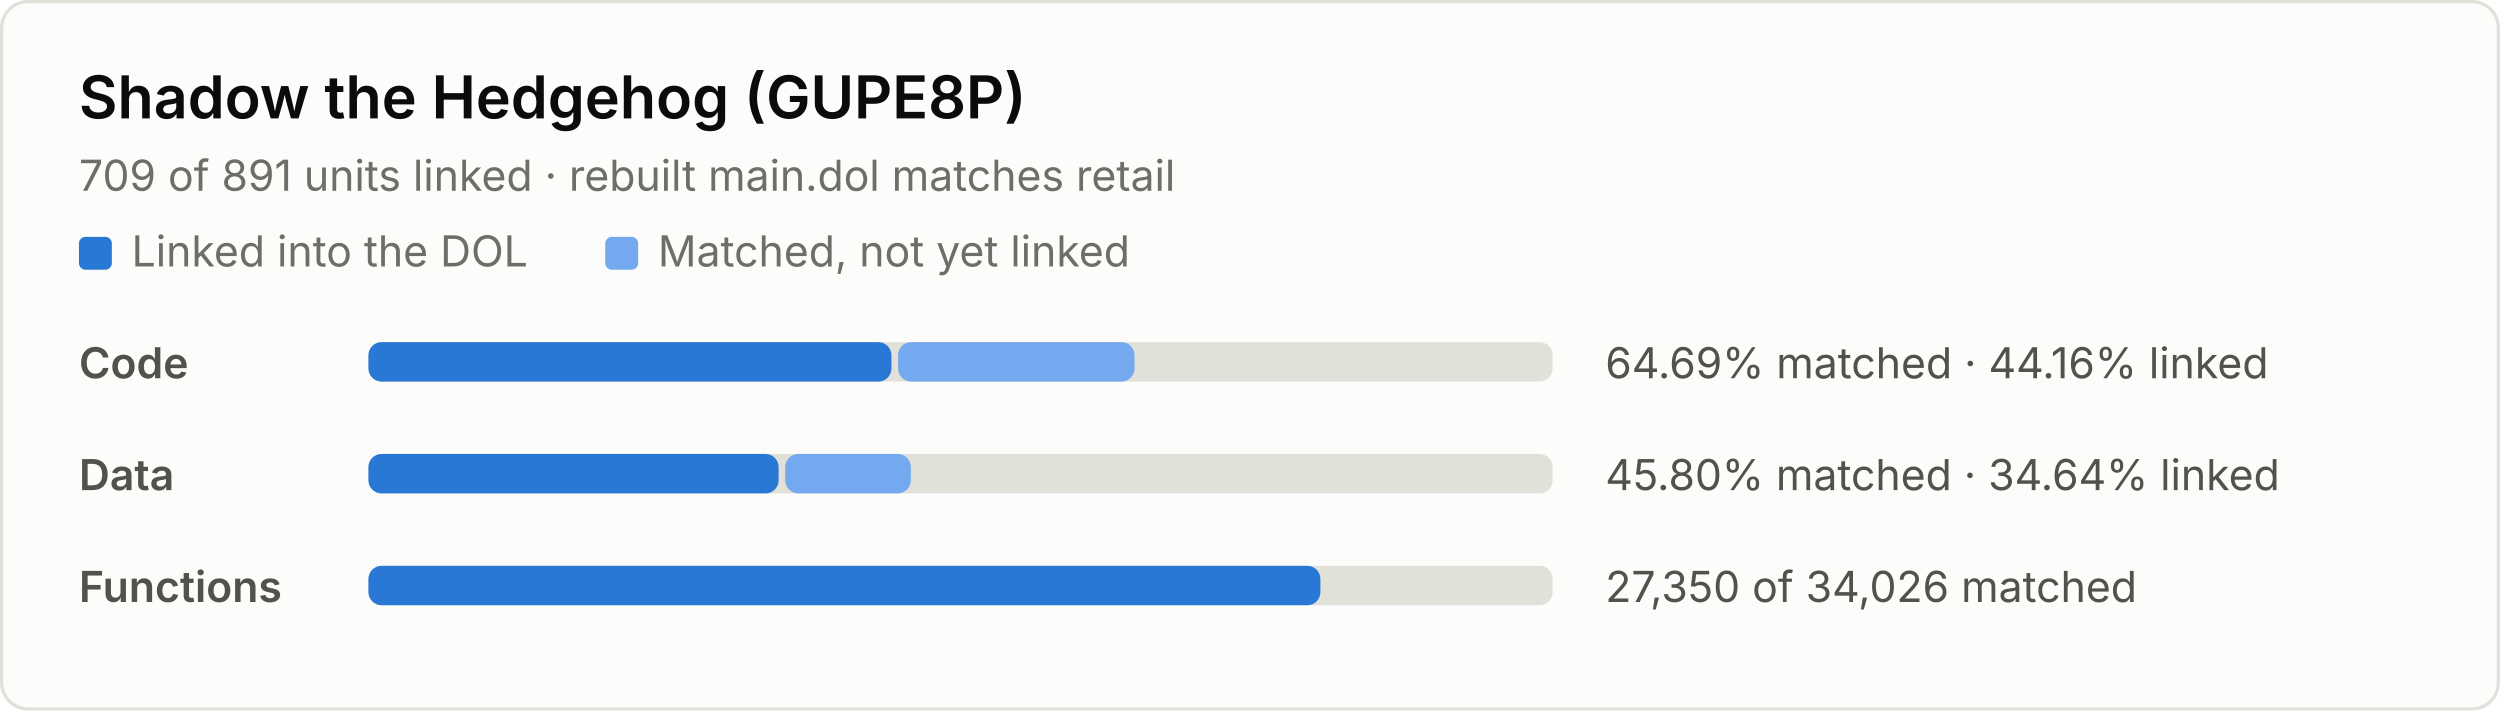
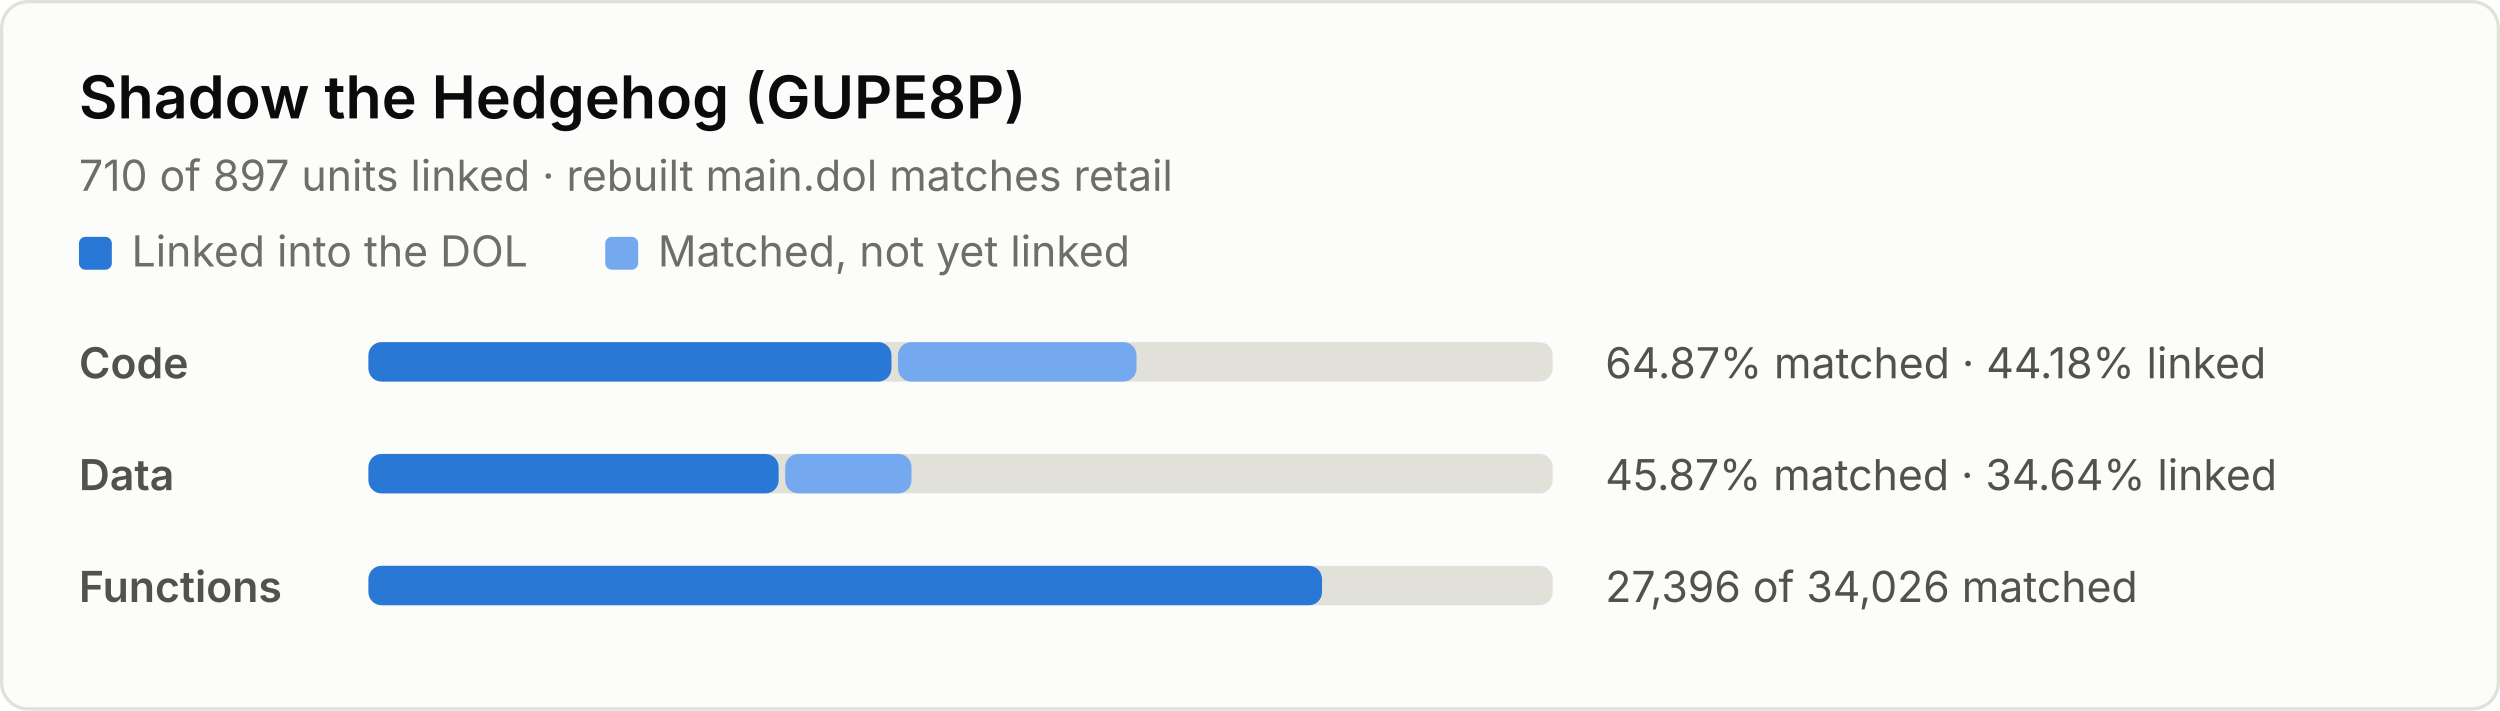
- <svg xmlns="http://www.w3.org/2000/svg" width="760" height="216" viewBox="0 0 760 216" role="img" aria-label="Decompilation progress: 64.69% of code matched, 44.16% linked">
+ <svg xmlns="http://www.w3.org/2000/svg" width="760" height="216" viewBox="0 0 760 216" role="img" aria-label="Decompilation progress: 64.87% of code matched, 44.18% linked">
  <style>
.bg { fill: #fcfcfb; stroke: #e1e0d9; }
.title { fill: #0b0b0b; font: 600 18px system-ui, -apple-system, "Segoe UI", sans-serif; }
.sub, .label, .nums, .key { font: 13px system-ui, -apple-system, "Segoe UI", sans-serif; }
.sub, .key { fill: #6f6d68; }
.label { fill: #52514e; font-weight: 600; }
.nums { fill: #52514e; font-variant-numeric: tabular-nums; }
.track { fill: #e1e0d9; }
.linked { fill: #2a78d6; }
.matched { fill: #74a9f0; }
@media (prefers-color-scheme: dark) {
  .bg { fill: #1a1a19; stroke: #2c2c2a; }
  .title { fill: #f0efec; }
  .sub, .key { fill: #9a988f; }
  .label, .nums { fill: #c3c2b7; }
  .track { fill: #2c2c2a; }
  .linked { fill: #4a94ec; }
  .matched { fill: #2260b0; }
}
</style>
  <rect class="bg" x="0.5" y="0.5" width="759" height="215" rx="8" />
  <text class="title" x="24" y="36">Shadow the Hedgehog (GUPE8P)</text>
-   <text class="sub" x="24" y="58">709 of 891 units linked · rebuilt main.dol matches retail</text>
+   <text class="sub" x="24" y="58">710 of 897 units linked · rebuilt main.dol matches retail</text>
  <rect class="linked" x="24" y="72" width="10" height="10" rx="2" />
  <text class="key" x="40" y="81">Linked into the DOL</text>
  <rect class="matched" x="184" y="72" width="10" height="10" rx="2" />
  <text class="key" x="200" y="81">Matched, not yet linked</text>
  <text class="label" x="24" y="115">Code</text>
  <rect class="track" x="112" y="104" width="360" height="12" rx="4" />
  <rect class="linked" x="112" y="104" width="159.0" height="12" rx="4" />
-   <rect class="matched" x="273.0" y="104" width="71.9" height="12" rx="4" />
-   <text class="nums" x="488" y="115">64.69% matched · 44.16% linked</text>
+   <rect class="matched" x="273.0" y="104" width="72.5" height="12" rx="4" />
+   <text class="nums" x="488" y="115">64.87% matched · 44.18% linked</text>
  <text class="label" x="24" y="149">Data</text>
  <rect class="track" x="112" y="138" width="360" height="12" rx="4" />
  <rect class="linked" x="112" y="138" width="124.7" height="12" rx="4" />
-   <rect class="matched" x="238.7" y="138" width="38.2" height="12" rx="4" />
-   <text class="nums" x="488" y="149">45.80% matched · 34.64% linked</text>
+   <rect class="matched" x="238.7" y="138" width="38.4" height="12" rx="4" />
+   <text class="nums" x="488" y="149">45.87% matched · 34.64% linked</text>
  <text class="label" x="24" y="183">Functions</text>
  <rect class="track" x="112" y="172" width="360" height="12" rx="4" />
-   <rect class="linked" x="112" y="172" width="289.4" height="12" rx="4" />
-   <text class="nums" x="488" y="183">27,350 of 34,026 matched</text>
+   <rect class="linked" x="112" y="172" width="289.9" height="12" rx="4" />
+   <text class="nums" x="488" y="183">27,396 of 34,026 matched</text>
</svg>
